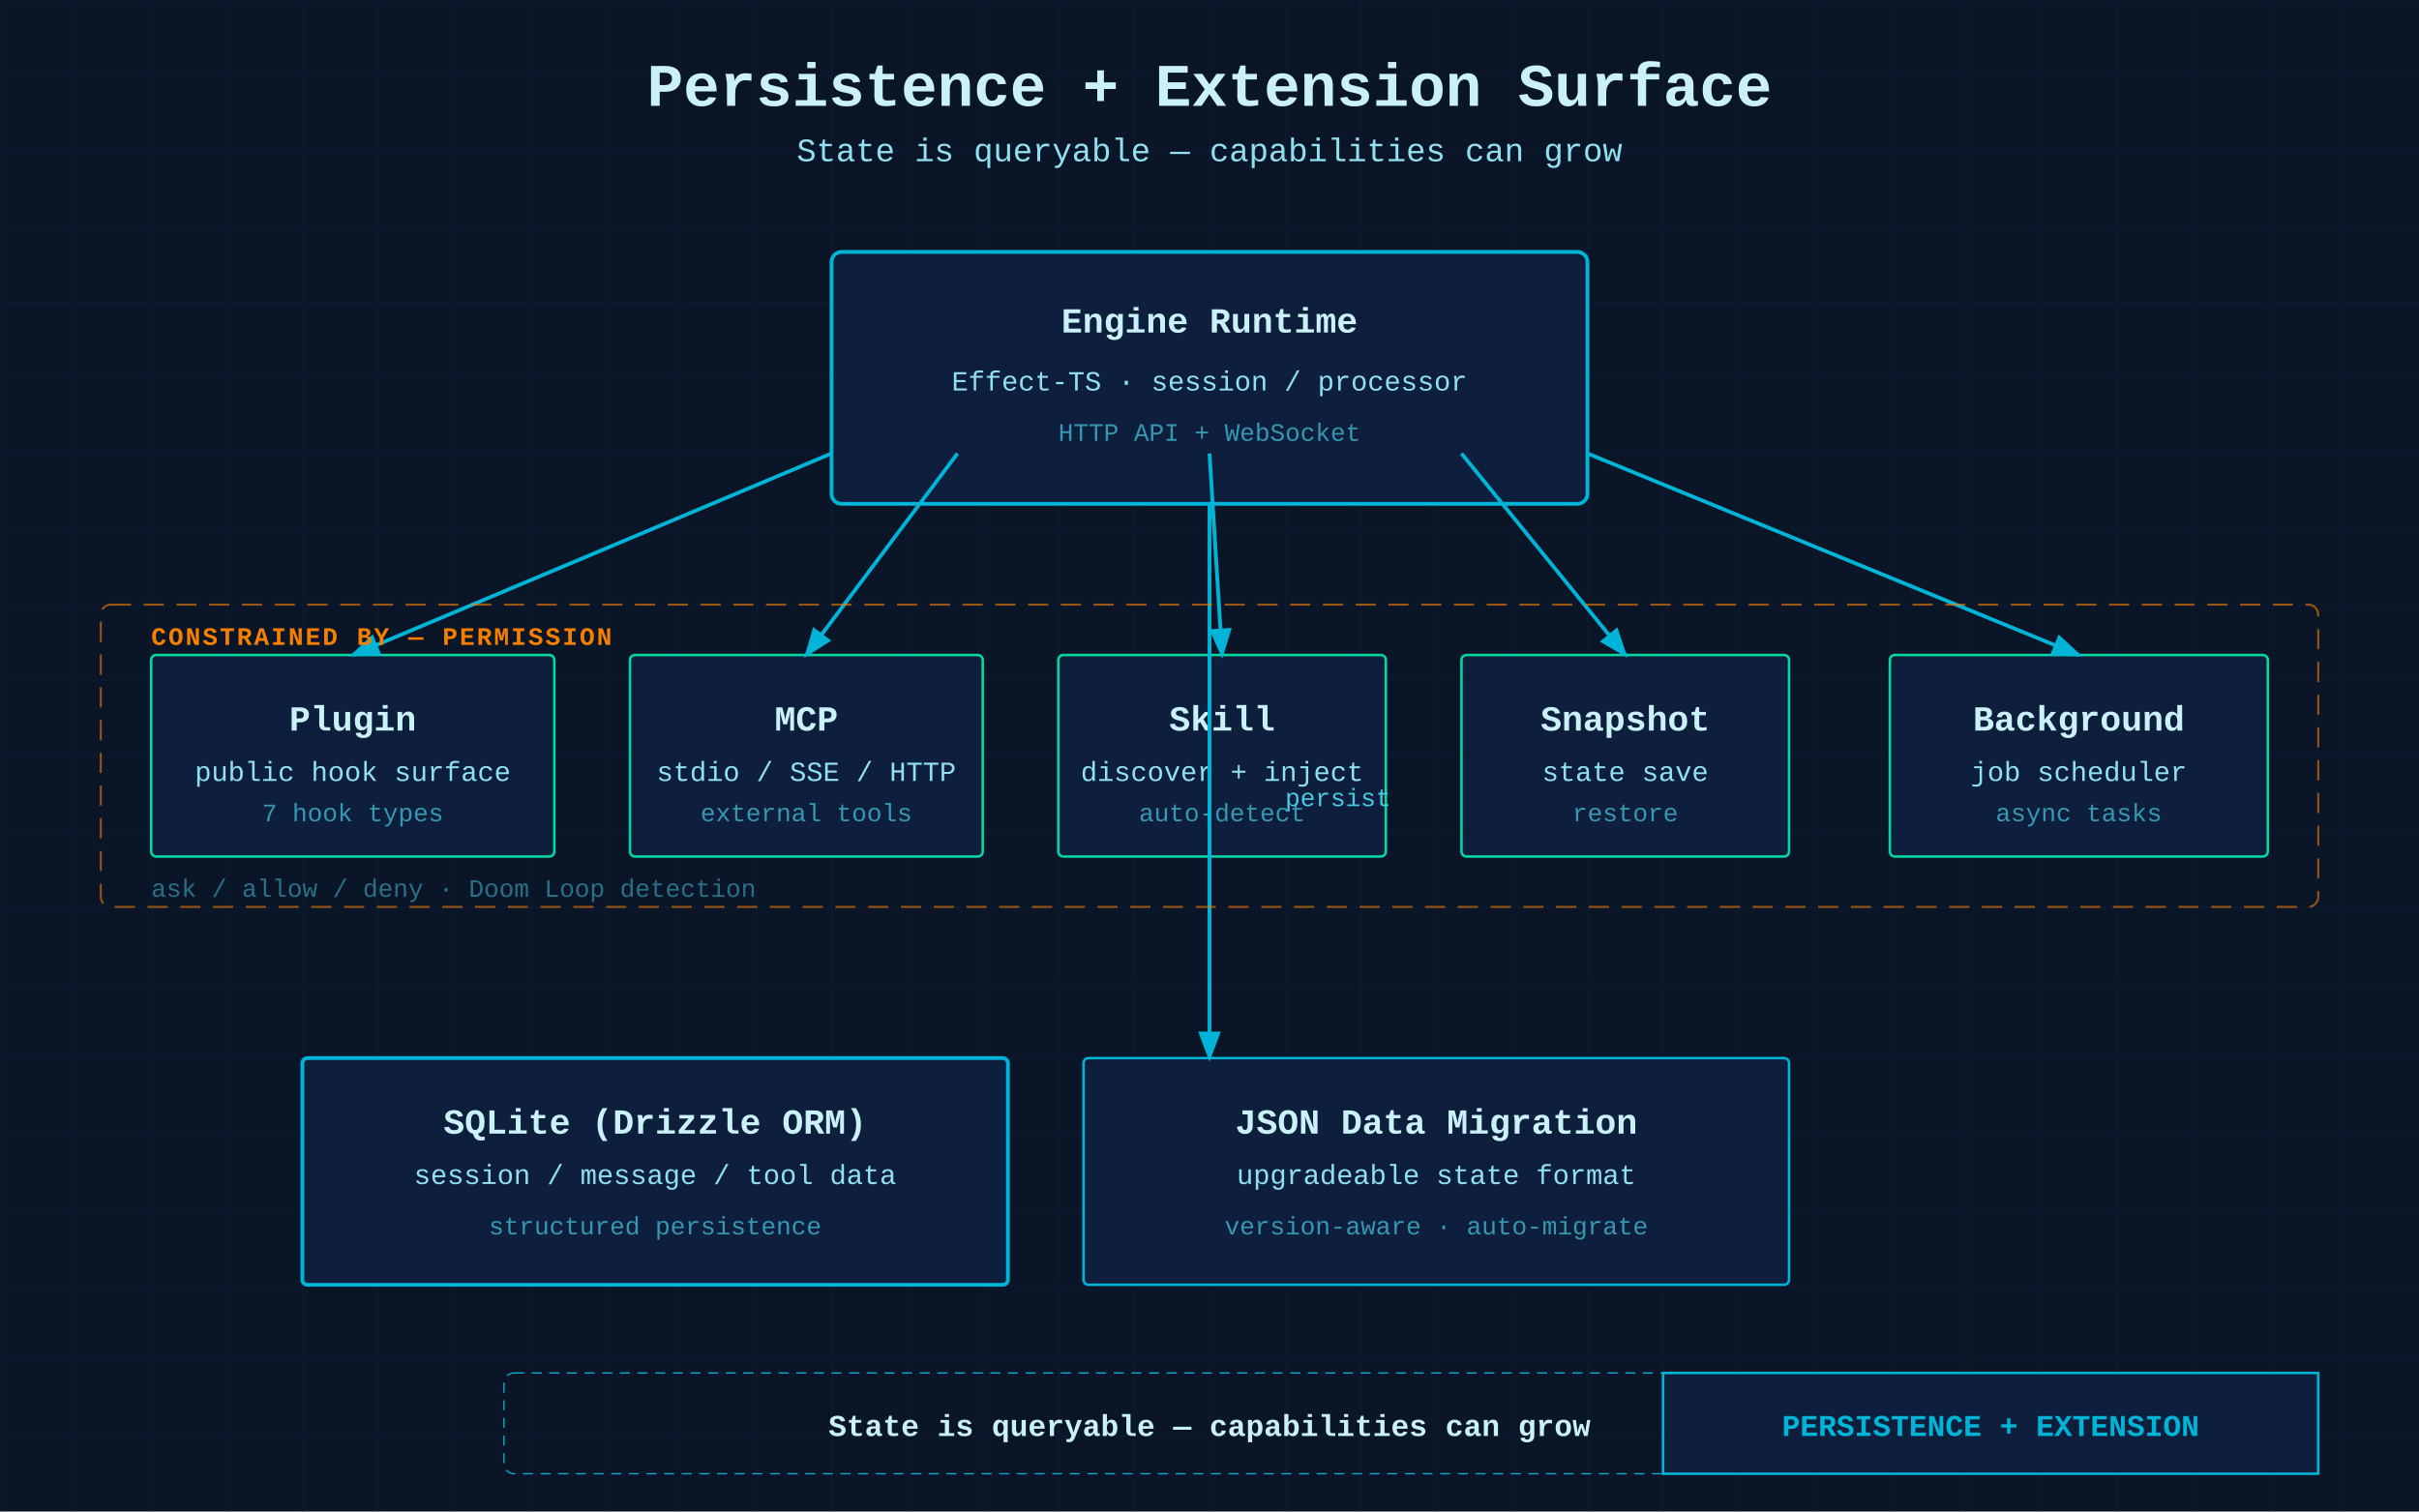
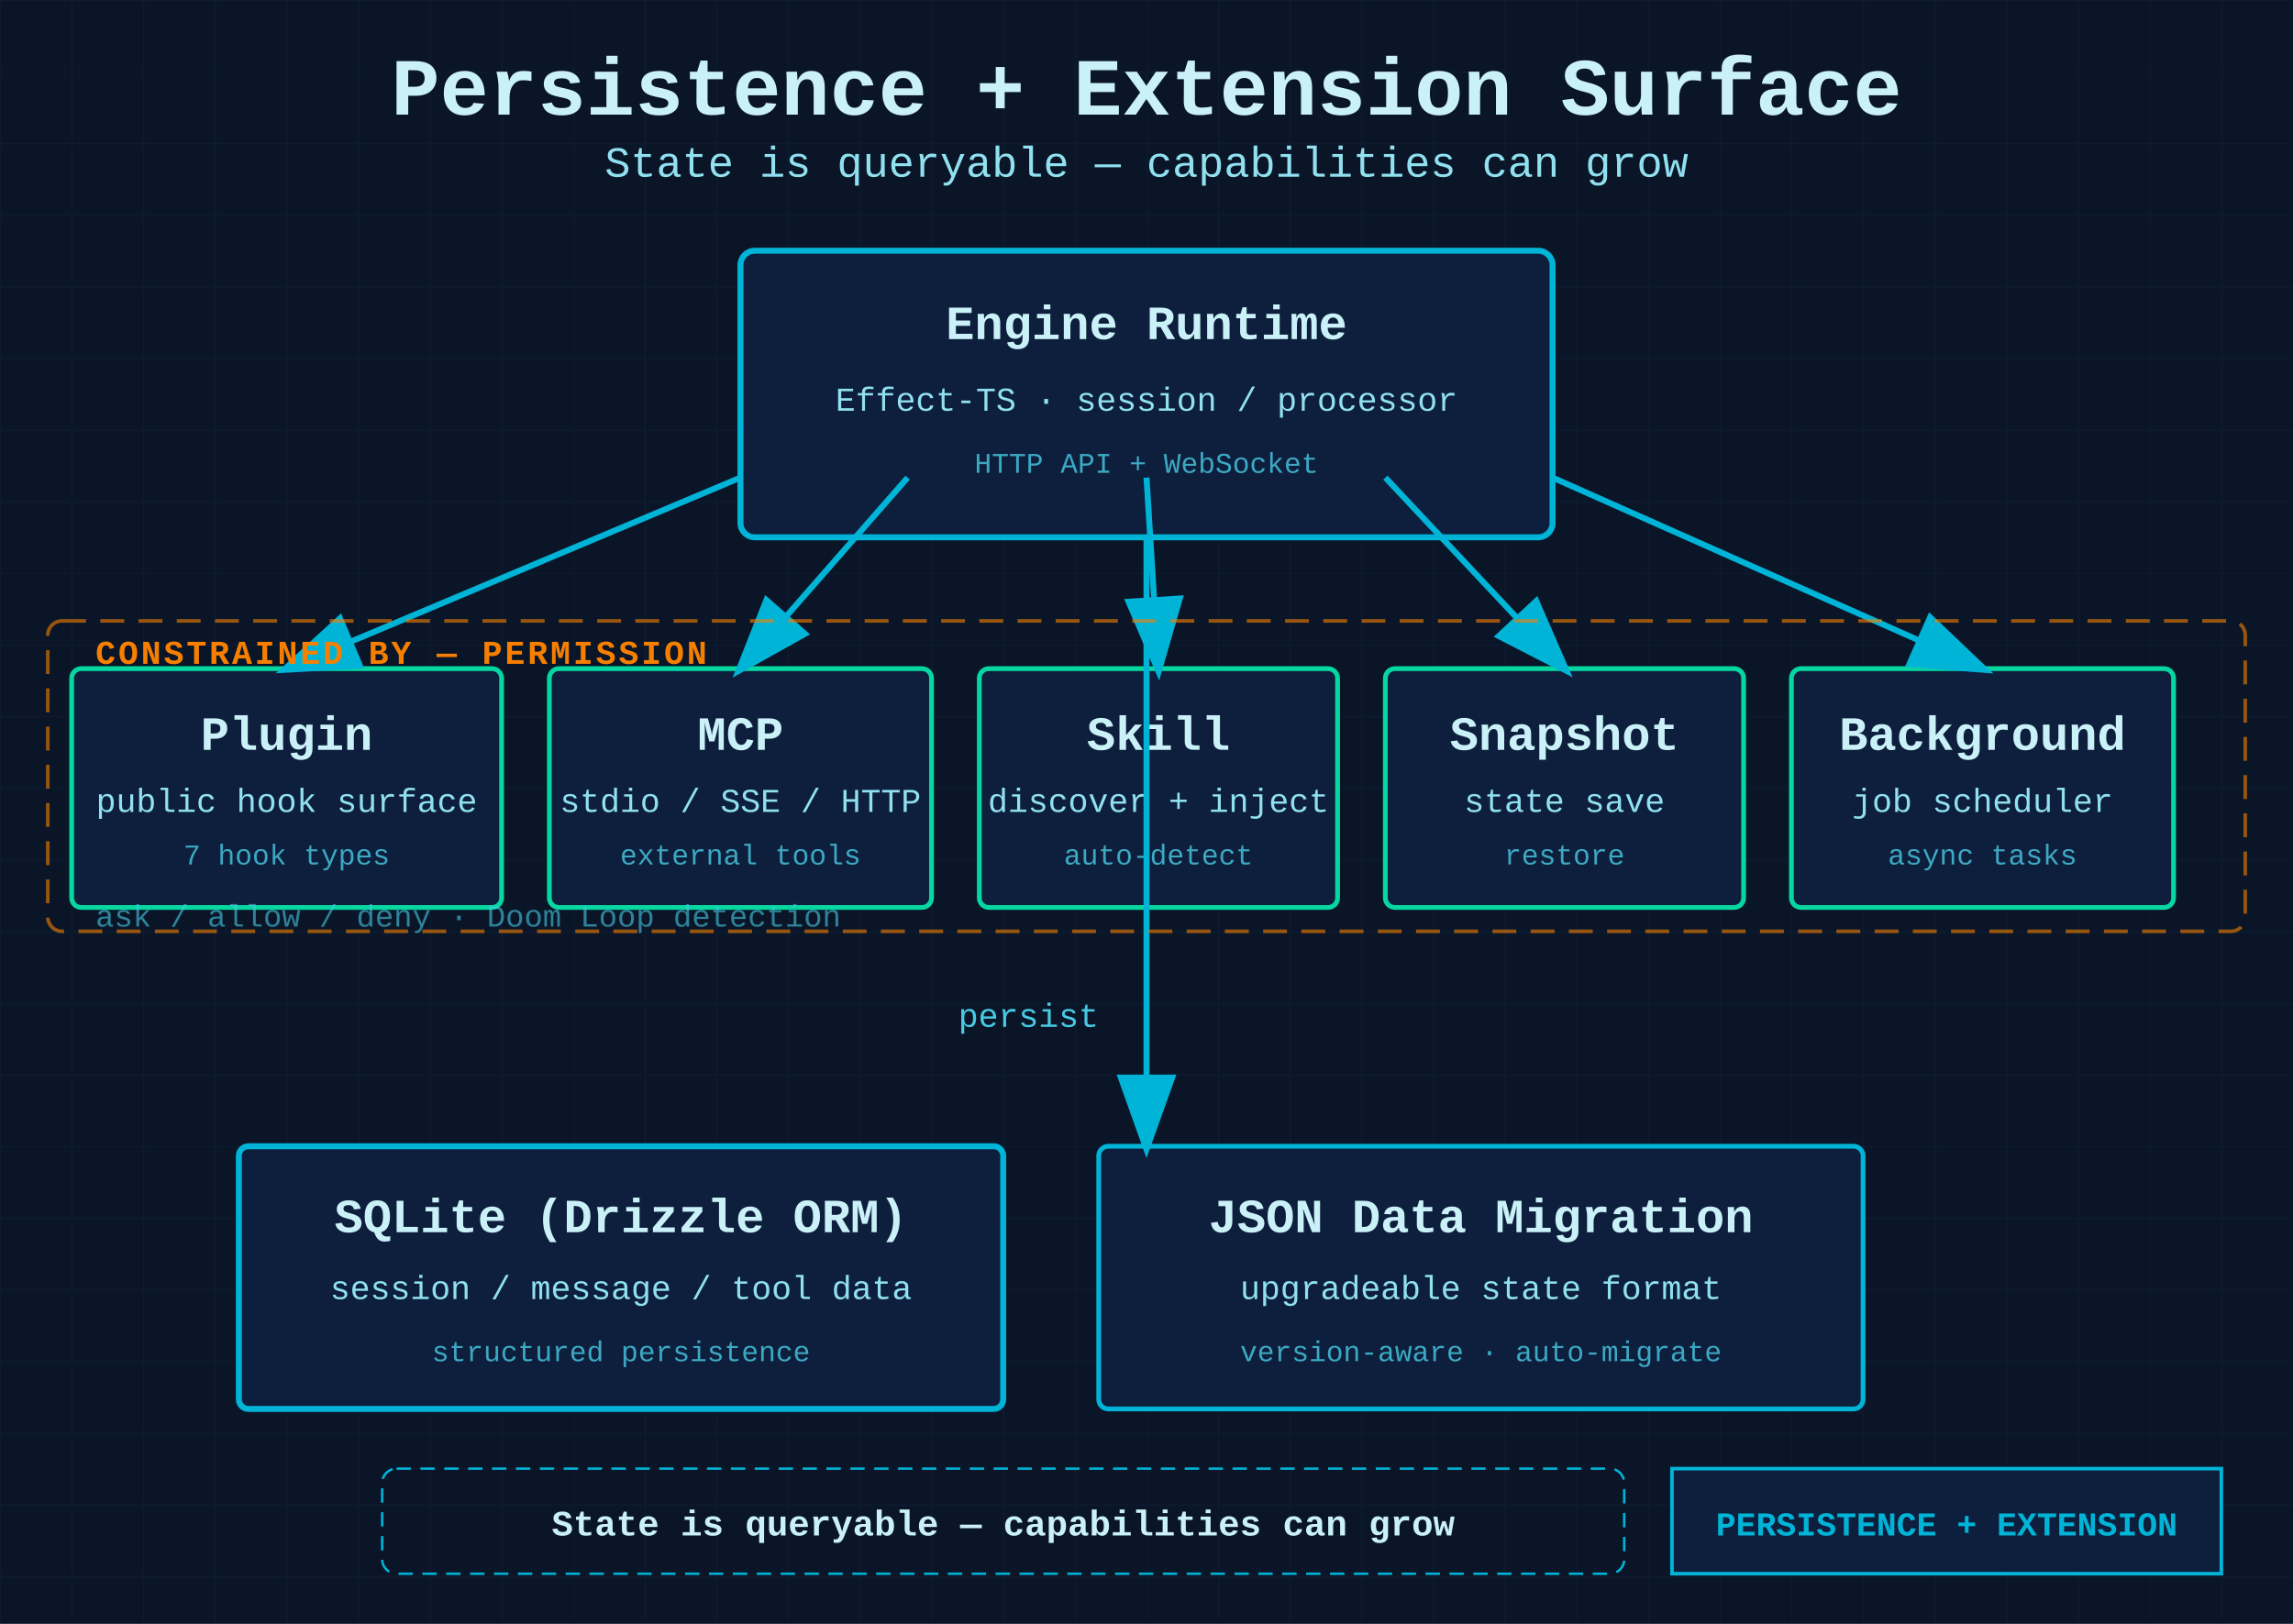
- <svg xmlns="http://www.w3.org/2000/svg" viewBox="0 0 960 600" width="960" height="600" role="img" aria-label="OpenCode Persistence and Extension Surface">
+ <svg xmlns="http://www.w3.org/2000/svg" viewBox="0 0 960 680" width="960" height="680" role="img" aria-label="OpenCode Persistence and Extension Surface">
  <style>
    text { font-family: 'Courier New', 'Lucida Console', monospace; }
-     .title { font-size: 24px; font-weight: 700; fill: #caf0f8; }
-     .subtitle { font-size: 13px; fill: #90e0ef; }
-     .node-name { font-size: 14px; font-weight: 700; fill: #caf0f8; }
-     .node-sub { font-size: 11px; fill: #90e0ef; }
-     .node-detail { font-size: 10px; fill: #48cae4; opacity: 0.7; }
-     .arrow-label { font-size: 10px; fill: #48cae4; }
-     .muted { font-size: 10px; fill: #48cae4; opacity: 0.5; }
-     .perm-label { font-size: 10px; fill: #f77f00; font-weight: 700; letter-spacing: 0.08em; }
+     .title { font-size: 34px; font-weight: 700; fill: #caf0f8; }
+     .subtitle { font-size: 18px; fill: #90e0ef; }
+     .node-name { font-size: 20px; font-weight: 700; fill: #caf0f8; }
+     .node-sub { font-size: 14px; fill: #90e0ef; }
+     .node-detail { font-size: 12px; fill: #48cae4; opacity: 0.8; }
+     .arrow-label { font-size: 14px; fill: #48cae4; }
+     .muted { font-size: 13px; fill: #48cae4; opacity: 0.6; }
+     .perm-label { font-size: 14px; fill: #f77f00; font-weight: 700; letter-spacing: 0.08em; }
+     .insight { font-size: 15px; fill: #caf0f8; font-weight: 600; }
  </style>
  <defs>
    <pattern id="grid" width="30" height="30" patternUnits="userSpaceOnUse">
      <path d="M 30 0 L 0 0 0 30" fill="none" stroke="#112240" stroke-width="0.5" />
    </pattern>
-     <marker id="arrow-cyan" markerWidth="8" markerHeight="6" refX="7" refY="3" orient="auto">
-       <polygon points="0 0, 8 3, 0 6" fill="#00b4d8" />
+     <marker id="arrow-cyan" markerWidth="14" markerHeight="10" refX="12" refY="5" orient="auto">
+       <polygon points="0 0, 14 5, 0 10" fill="#00b4d8" />
    </marker>
-     <marker id="arrow-orange" markerWidth="8" markerHeight="6" refX="7" refY="3" orient="auto">
-       <polygon points="0 0, 8 3, 0 6" fill="#f77f00" />
+     <marker id="arrow-orange" markerWidth="14" markerHeight="10" refX="12" refY="5" orient="auto">
+       <polygon points="0 0, 14 5, 0 10" fill="#f77f00" />
    </marker>
  </defs>
-   <rect width="960" height="600" fill="#0a1628" />
-   <rect width="960" height="600" fill="url(#grid)" opacity="0.6" />
-   <text x="480" y="42" text-anchor="middle" class="title">Persistence + Extension Surface</text>
-   <text x="480" y="64" text-anchor="middle" class="subtitle">State is queryable — capabilities can grow</text>
-   <rect x="330" y="100" width="300" height="100" rx="4" fill="#0d1f3c" stroke="#00b4d8" stroke-width="1.5" />
-   <text x="480" y="132" text-anchor="middle" class="node-name" font-size="18">Engine Runtime</text>
-   <text x="480" y="155" text-anchor="middle" class="node-sub">Effect-TS · session / processor</text>
-   <text x="480" y="175" text-anchor="middle" class="node-detail">HTTP API + WebSocket</text>
-   <rect x="120" y="420" width="280" height="90" rx="2" fill="#0d1f3c" stroke="#00b4d8" stroke-width="1.5" />
-   <text x="260" y="450" text-anchor="middle" class="node-name">SQLite (Drizzle ORM)</text>
-   <text x="260" y="470" text-anchor="middle" class="node-sub">session / message / tool data</text>
-   <text x="260" y="490" text-anchor="middle" class="node-detail">structured persistence</text>
-   <rect x="430" y="420" width="280" height="90" rx="2" fill="#0d1f3c" stroke="#00b4d8" stroke-width="1" />
-   <text x="570" y="450" text-anchor="middle" class="node-name">JSON Data Migration</text>
-   <text x="570" y="470" text-anchor="middle" class="node-sub">upgradeable state format</text>
-   <text x="570" y="490" text-anchor="middle" class="node-detail">version-aware · auto-migrate</text>
-   <rect x="60" y="260" width="160" height="80" rx="2" fill="#0d1f3c" stroke="#06d6a0" stroke-width="1" />
-   <text x="140" y="290" text-anchor="middle" class="node-name">Plugin</text>
-   <text x="140" y="310" text-anchor="middle" class="node-sub">public hook surface</text>
-   <text x="140" y="326" text-anchor="middle" class="node-detail">7 hook types</text>
-   <rect x="250" y="260" width="140" height="80" rx="2" fill="#0d1f3c" stroke="#06d6a0" stroke-width="1" />
-   <text x="320" y="290" text-anchor="middle" class="node-name">MCP</text>
-   <text x="320" y="310" text-anchor="middle" class="node-sub">stdio / SSE / HTTP</text>
-   <text x="320" y="326" text-anchor="middle" class="node-detail">external tools</text>
-   <rect x="420" y="260" width="130" height="80" rx="2" fill="#0d1f3c" stroke="#06d6a0" stroke-width="1" />
-   <text x="485" y="290" text-anchor="middle" class="node-name">Skill</text>
-   <text x="485" y="310" text-anchor="middle" class="node-sub">discover + inject</text>
-   <text x="485" y="326" text-anchor="middle" class="node-detail">auto-detect</text>
-   <rect x="580" y="260" width="130" height="80" rx="2" fill="#0d1f3c" stroke="#06d6a0" stroke-width="1" />
-   <text x="645" y="290" text-anchor="middle" class="node-name">Snapshot</text>
-   <text x="645" y="310" text-anchor="middle" class="node-sub">state save</text>
-   <text x="645" y="326" text-anchor="middle" class="node-detail">restore</text>
-   <rect x="750" y="260" width="150" height="80" rx="2" fill="#0d1f3c" stroke="#06d6a0" stroke-width="1" />
-   <text x="825" y="290" text-anchor="middle" class="node-name">Background</text>
-   <text x="825" y="310" text-anchor="middle" class="node-sub">job scheduler</text>
-   <text x="825" y="326" text-anchor="middle" class="node-detail">async tasks</text>
-   <polyline points="330,180 140,260" stroke="#00b4d8" stroke-width="1.5" fill="none" marker-end="url(#arrow-cyan)" />
-   <polyline points="380,180 320,260" stroke="#00b4d8" stroke-width="1.5" fill="none" marker-end="url(#arrow-cyan)" />
-   <polyline points="480,180 485,260" stroke="#00b4d8" stroke-width="1.5" fill="none" marker-end="url(#arrow-cyan)" />
-   <polyline points="580,180 645,260" stroke="#00b4d8" stroke-width="1.5" fill="none" marker-end="url(#arrow-cyan)" />
-   <polyline points="630,180 825,260" stroke="#00b4d8" stroke-width="1.5" fill="none" marker-end="url(#arrow-cyan)" />
-   <polyline points="480,200 480,420" stroke="#00b4d8" stroke-width="1.5" fill="none" marker-end="url(#arrow-cyan)" />
-   <text x="510" y="320" class="arrow-label">persist</text>
-   <rect x="40" y="240" width="880" height="120" rx="4" fill="none" stroke="#f77f00" stroke-width="0.8" stroke-dasharray="8,5" opacity="0.6" />
-   <text x="60" y="256" class="perm-label">CONSTRAINED BY — PERMISSION</text>
-   <text x="60" y="356" class="muted">ask / allow / deny · Doom Loop detection</text>
-   <rect x="200" y="545" width="560" height="40" rx="4" fill="none" stroke="#00b4d8" stroke-width="0.5" stroke-dasharray="4,3" />
-   <text x="480" y="570" text-anchor="middle" font-size="12" fill="#caf0f8" font-weight="600">State is queryable — capabilities can grow</text>
-   <rect x="660" y="545" width="260" height="40" fill="#0d1f3c" stroke="#00b4d8" stroke-width="1" />
-   <text x="790" y="570" text-anchor="middle" fill="#00b4d8" font-size="12" font-weight="700">PERSISTENCE + EXTENSION</text>
+   <rect width="960" height="680" fill="#0a1628" />
+   <rect width="960" height="680" fill="url(#grid)" opacity="0.6" />
+   <text x="480" y="48" text-anchor="middle" class="title">Persistence + Extension Surface</text>
+   <text x="480" y="74" text-anchor="middle" class="subtitle">State is queryable — capabilities can grow</text>
+   <rect x="310" y="105" width="340" height="120" rx="6" fill="#0d1f3c" stroke="#00b4d8" stroke-width="2.5" />
+   <text x="480" y="142" text-anchor="middle" class="node-name" font-size="24">Engine Runtime</text>
+   <text x="480" y="172" text-anchor="middle" class="node-sub">Effect-TS · session / processor</text>
+   <text x="480" y="198" text-anchor="middle" class="node-detail">HTTP API + WebSocket</text>
+   <rect x="100" y="480" width="320" height="110" rx="4" fill="#0d1f3c" stroke="#00b4d8" stroke-width="2.5" />
+   <text x="260" y="516" text-anchor="middle" class="node-name">SQLite (Drizzle ORM)</text>
+   <text x="260" y="544" text-anchor="middle" class="node-sub">session / message / tool data</text>
+   <text x="260" y="570" text-anchor="middle" class="node-detail">structured persistence</text>
+   <rect x="460" y="480" width="320" height="110" rx="4" fill="#0d1f3c" stroke="#00b4d8" stroke-width="2" />
+   <text x="620" y="516" text-anchor="middle" class="node-name">JSON Data Migration</text>
+   <text x="620" y="544" text-anchor="middle" class="node-sub">upgradeable state format</text>
+   <text x="620" y="570" text-anchor="middle" class="node-detail">version-aware · auto-migrate</text>
+   <rect x="30" y="280" width="180" height="100" rx="4" fill="#0d1f3c" stroke="#06d6a0" stroke-width="2" />
+   <text x="120" y="314" text-anchor="middle" class="node-name">Plugin</text>
+   <text x="120" y="340" text-anchor="middle" class="node-sub">public hook surface</text>
+   <text x="120" y="362" text-anchor="middle" class="node-detail">7 hook types</text>
+   <rect x="230" y="280" width="160" height="100" rx="4" fill="#0d1f3c" stroke="#06d6a0" stroke-width="2" />
+   <text x="310" y="314" text-anchor="middle" class="node-name">MCP</text>
+   <text x="310" y="340" text-anchor="middle" class="node-sub">stdio / SSE / HTTP</text>
+   <text x="310" y="362" text-anchor="middle" class="node-detail">external tools</text>
+   <rect x="410" y="280" width="150" height="100" rx="4" fill="#0d1f3c" stroke="#06d6a0" stroke-width="2" />
+   <text x="485" y="314" text-anchor="middle" class="node-name">Skill</text>
+   <text x="485" y="340" text-anchor="middle" class="node-sub">discover + inject</text>
+   <text x="485" y="362" text-anchor="middle" class="node-detail">auto-detect</text>
+   <rect x="580" y="280" width="150" height="100" rx="4" fill="#0d1f3c" stroke="#06d6a0" stroke-width="2" />
+   <text x="655" y="314" text-anchor="middle" class="node-name">Snapshot</text>
+   <text x="655" y="340" text-anchor="middle" class="node-sub">state save</text>
+   <text x="655" y="362" text-anchor="middle" class="node-detail">restore</text>
+   <rect x="750" y="280" width="160" height="100" rx="4" fill="#0d1f3c" stroke="#06d6a0" stroke-width="2" />
+   <text x="830" y="314" text-anchor="middle" class="node-name">Background</text>
+   <text x="830" y="340" text-anchor="middle" class="node-sub">job scheduler</text>
+   <text x="830" y="362" text-anchor="middle" class="node-detail">async tasks</text>
+   <polyline points="310,200 120,280" stroke="#00b4d8" stroke-width="2.5" fill="none" marker-end="url(#arrow-cyan)" />
+   <polyline points="380,200 310,280" stroke="#00b4d8" stroke-width="2.5" fill="none" marker-end="url(#arrow-cyan)" />
+   <polyline points="480,200 485,280" stroke="#00b4d8" stroke-width="2.5" fill="none" marker-end="url(#arrow-cyan)" />
+   <polyline points="580,200 655,280" stroke="#00b4d8" stroke-width="2.5" fill="none" marker-end="url(#arrow-cyan)" />
+   <polyline points="650,200 830,280" stroke="#00b4d8" stroke-width="2.5" fill="none" marker-end="url(#arrow-cyan)" />
+   <polyline points="480,225 480,480" stroke="#00b4d8" stroke-width="2.5" fill="none" marker-end="url(#arrow-cyan)" />
+   <text x="460" y="430" class="arrow-label" text-anchor="end">persist</text>
+   <rect x="20" y="260" width="920" height="130" rx="6" fill="none" stroke="#f77f00" stroke-width="1.5" stroke-dasharray="10,6" opacity="0.6" />
+   <text x="40" y="278" class="perm-label">CONSTRAINED BY — PERMISSION</text>
+   <text x="40" y="388" class="muted">ask / allow / deny · Doom Loop detection</text>
+   <rect x="160" y="615" width="520" height="44" rx="6" fill="none" stroke="#00b4d8" stroke-width="1" stroke-dasharray="6,4" />
+   <text x="420" y="643" text-anchor="middle" class="insight">State is queryable — capabilities can grow</text>
+   <rect x="700" y="615" width="230" height="44" fill="#0d1f3c" stroke="#00b4d8" stroke-width="1.5" />
+   <text x="815" y="643" text-anchor="middle" fill="#00b4d8" font-size="14" font-weight="700">PERSISTENCE + EXTENSION</text>
</svg>
